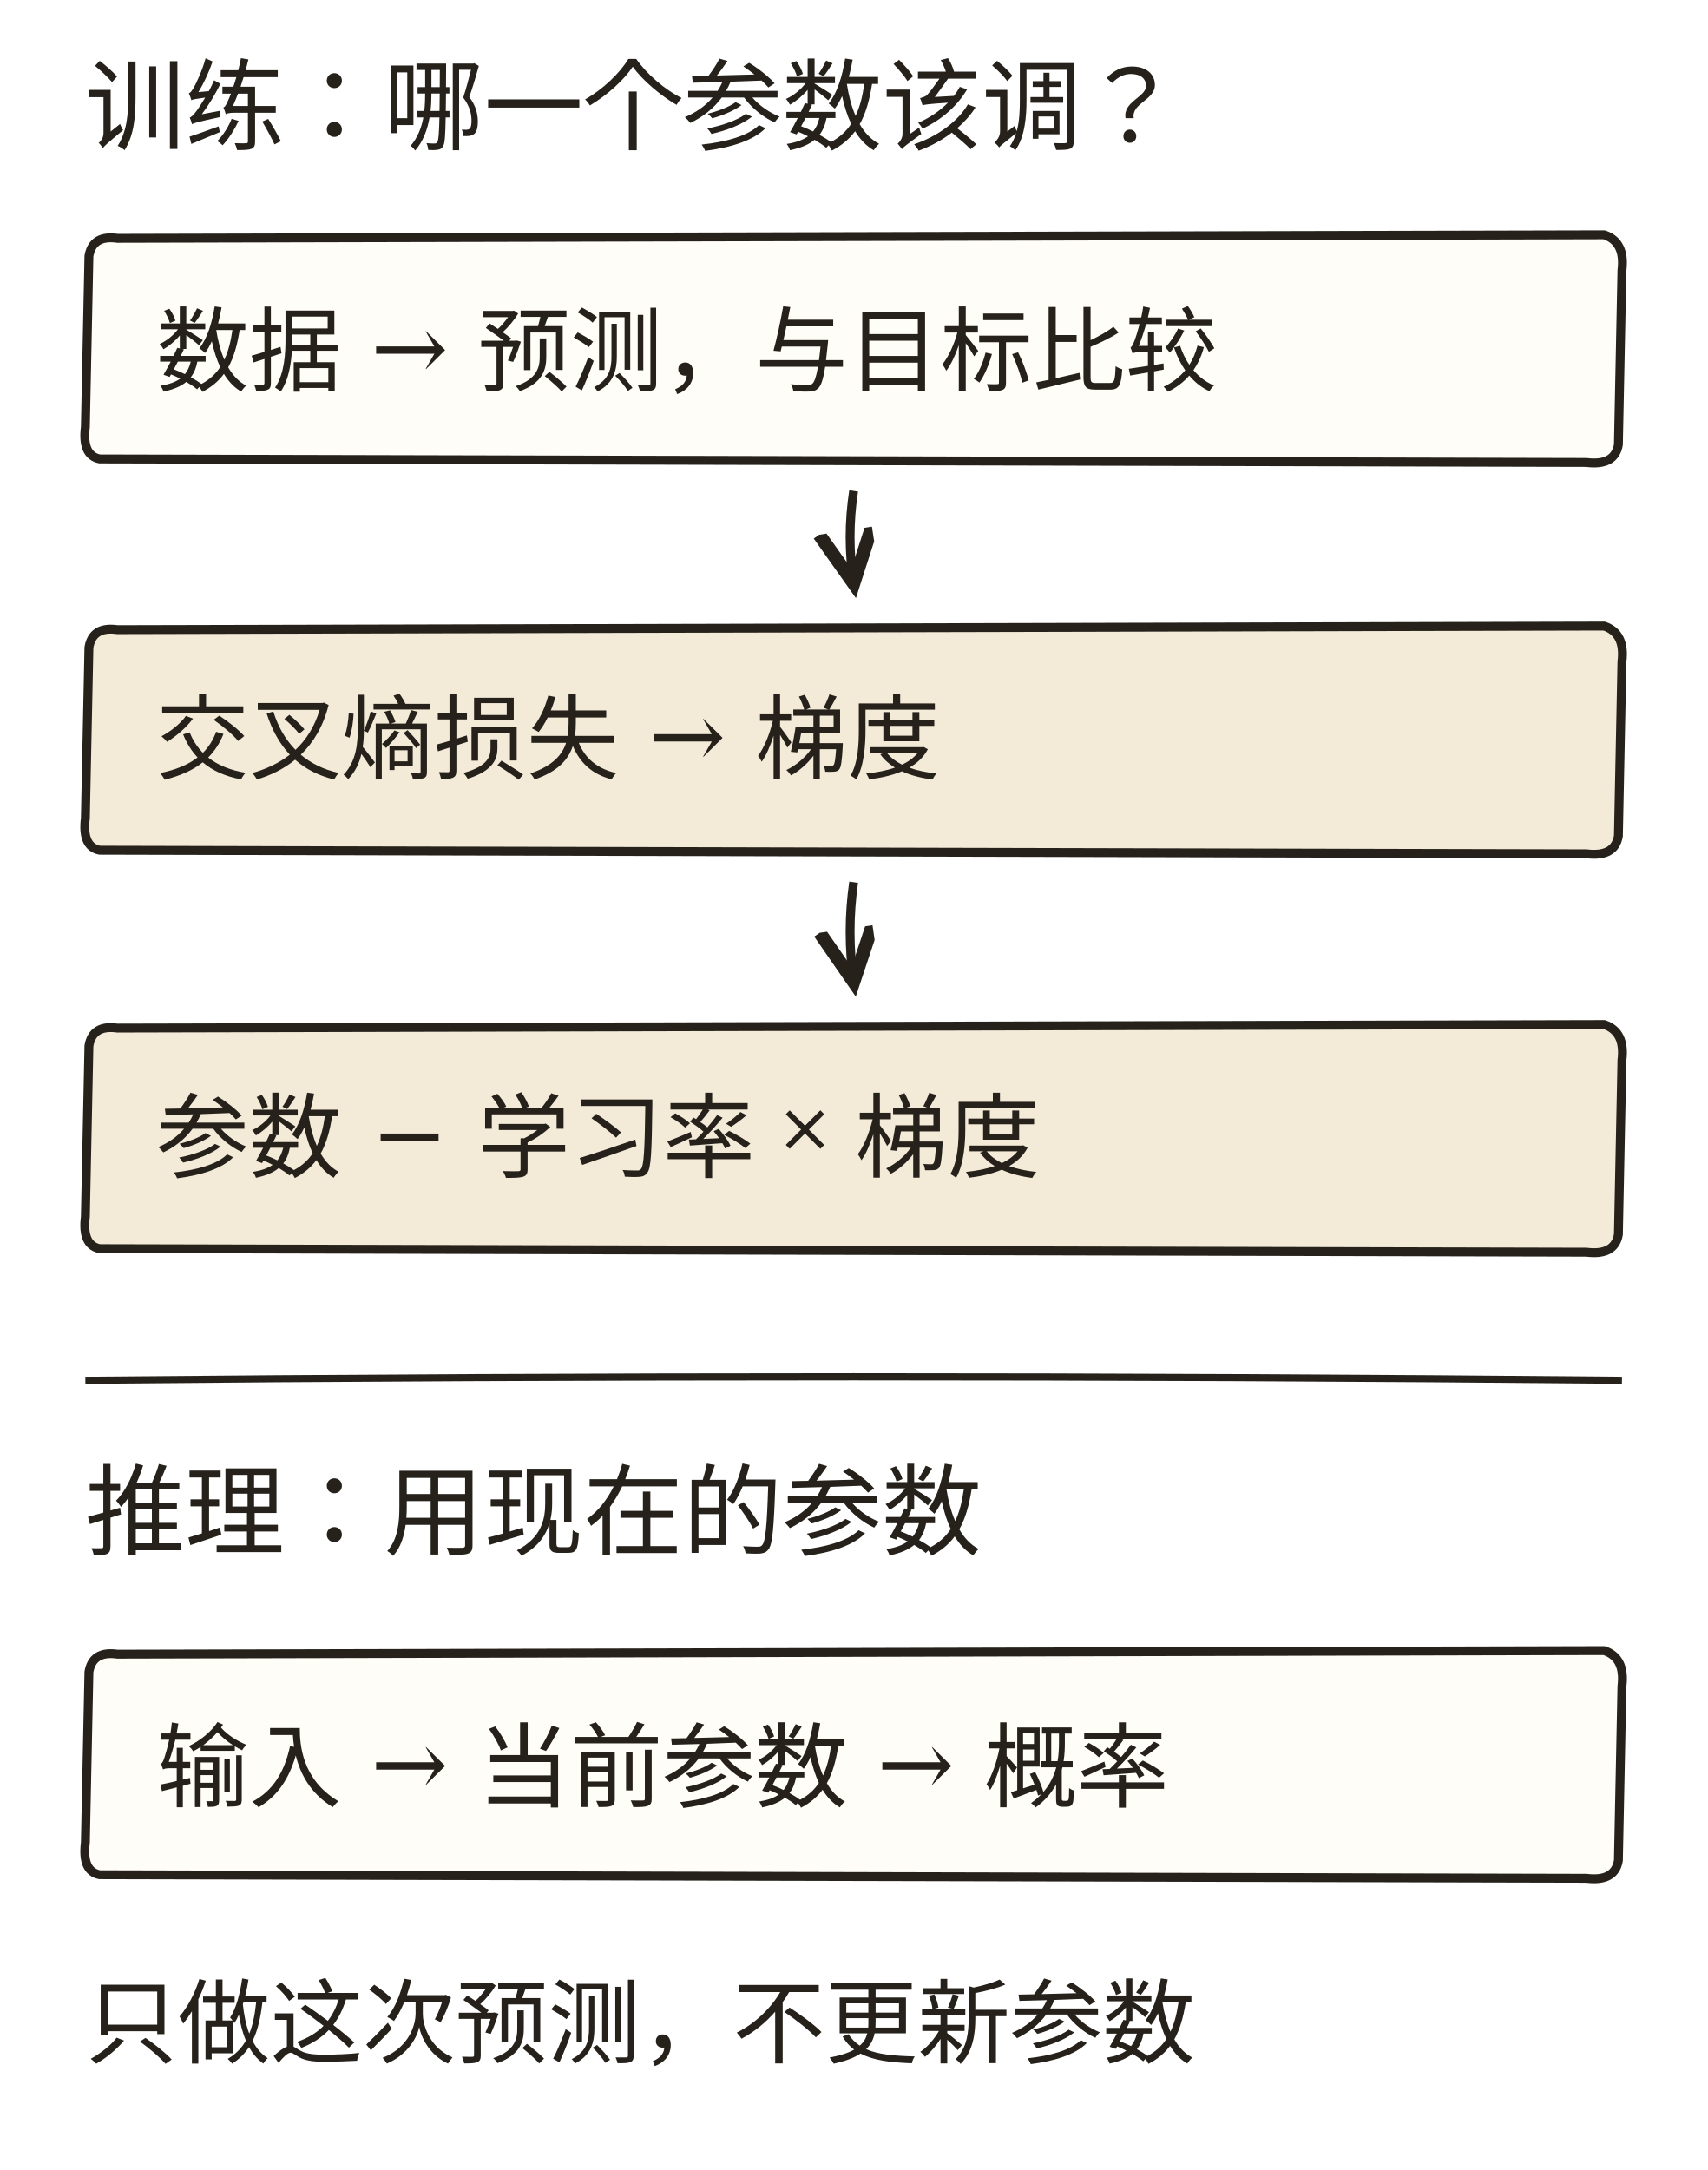
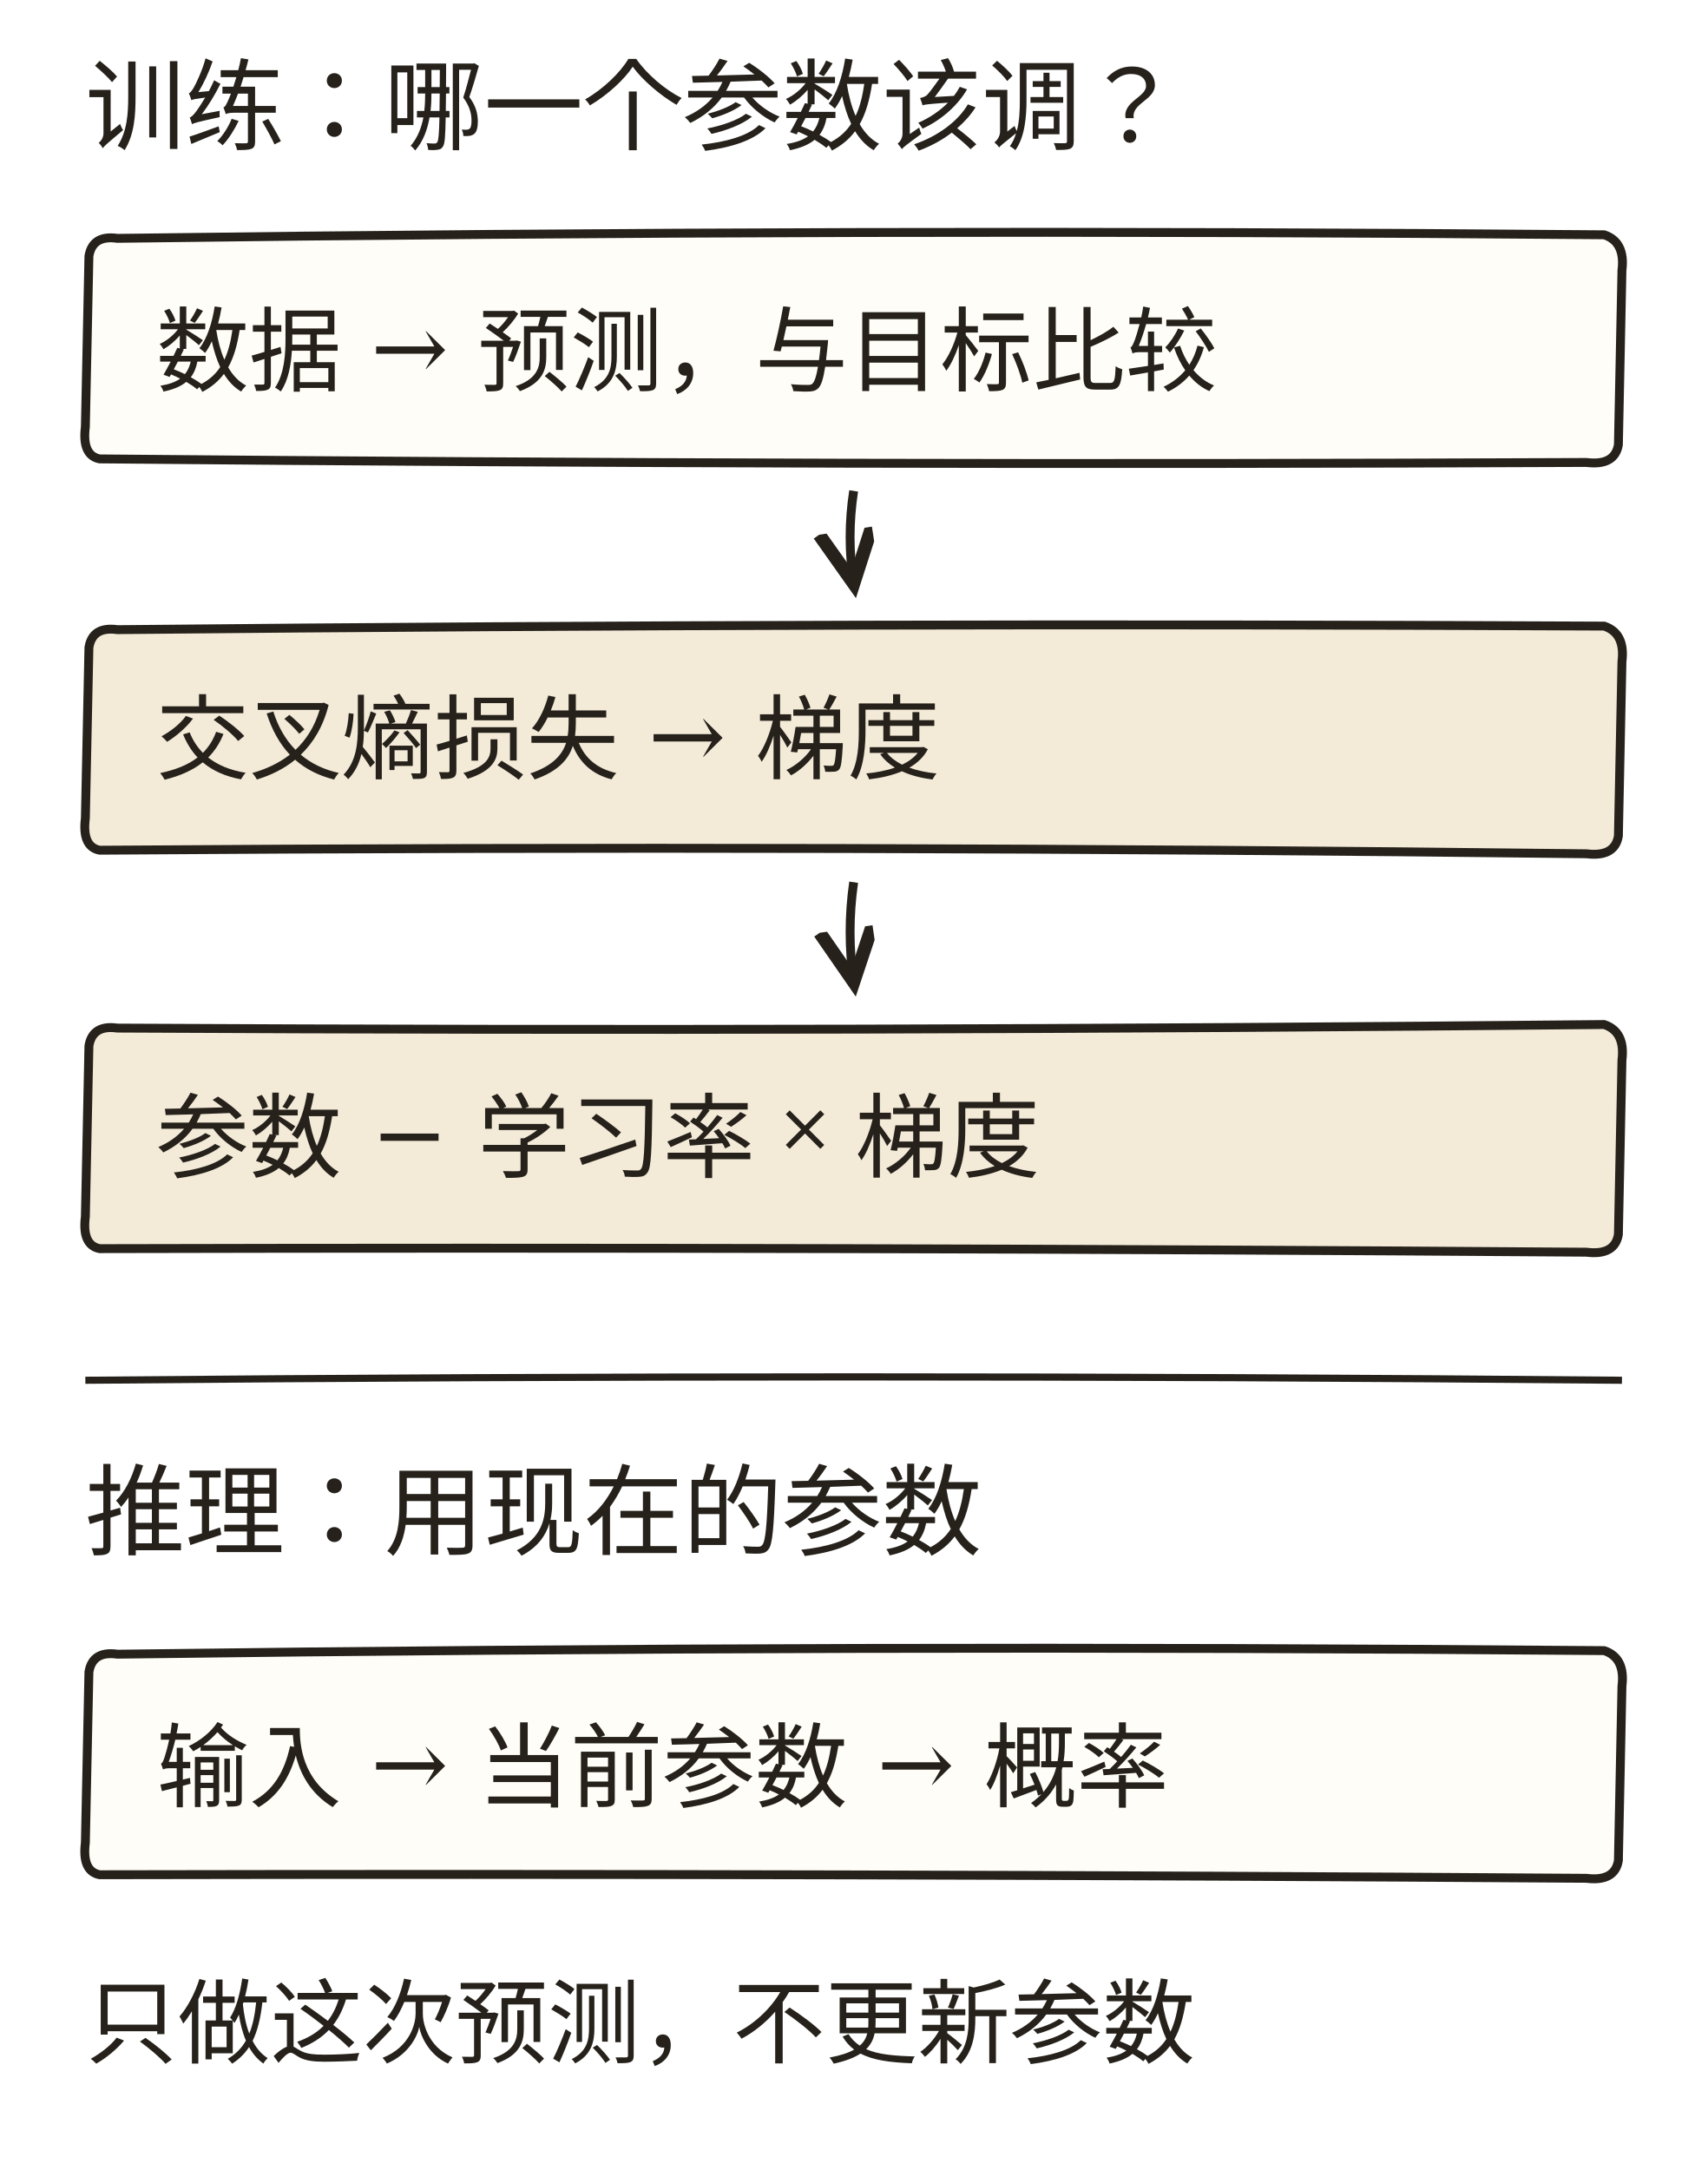
<svg xmlns="http://www.w3.org/2000/svg" width="480" height="610" viewBox="0 0 480 610" role="img" aria-labelledby="title desc">
  <defs>
    <marker id="arrow" markerWidth="8" markerHeight="8" refX="6" refY="3" orient="auto">
      <path d="M0 0 L6 3 L0 6" fill="none" stroke="#26221B" stroke-width="1.5" />
    </marker>
  </defs>
  <g font-family="'Noto Serif SC','Source Han Serif SC','Songti SC','SimSun',serif" fill="#26221B">
    <text x="24" y="40" font-size="28">训练：哪一个参数该调？</text>
-     <path d="M33 67 L451 66 Q457 68 456 76 L455 125 Q454 131 446 130 L28 129 Q23 128 24 120 L25 72 Q26 66 33 67 Z" fill="#FFFDF8" stroke="#26221B" stroke-width="2.5" />
+     <path d="M 33 67 Q 242 64.22 451 66 Q 457 68 456 76 L 455 125 Q 454 131 446 130 Q 237 130.92 28 129 Q 23 128 24 120 L 25 72 Q 26 66 33 67 Z" fill="#FFFDF8" stroke="#26221B" stroke-width="2.5" />
    <text x="44" y="108" font-size="26">数据 → 预测，与目标比较</text>
    <path d="M240 138 Q238 151 240 164" fill="none" stroke="#26221B" stroke-width="2.5" marker-end="url(#arrow)" />
-     <path d="M33 177 L451 176 Q457 178 456 186 L455 235 Q454 241 446 240 L28 239 Q23 238 24 230 L25 182 Q26 176 33 177 Z" fill="#F3EAD8" stroke="#26221B" stroke-width="2.5" />
+     <path d="M 33 177 Q 242 174.98 451 176 Q 457 178 456 186 L 455 235 Q 454 241 446 240 Q 237 237.54 28 239 Q 23 238 24 230 L 25 182 Q 26 176 33 177 Z" fill="#F3EAD8" stroke="#26221B" stroke-width="2.5" />
    <text x="44" y="217" font-size="26">交叉熵损失 → 梯度</text>
    <path d="M240 248 Q238 262 240 276" fill="none" stroke="#26221B" stroke-width="2.5" marker-end="url(#arrow)" />
-     <path d="M33 289 L451 288 Q457 290 456 298 L455 347 Q454 353 446 352 L28 351 Q23 350 24 342 L25 294 Q26 288 33 289 Z" fill="#F3EAD8" stroke="#26221B" stroke-width="2.5" />
+     <path d="M 33 289 Q 242 290.08 451 288 Q 457 290 456 298 L 455 347 Q 454 353 446 352 Q 237 350.5 28 351 Q 23 350 24 342 L 25 294 Q 26 288 33 289 Z" fill="#F3EAD8" stroke="#26221B" stroke-width="2.5" />
    <text x="44" y="329" font-size="26">参数 − 学习率 × 梯度</text>
-     <path d="M24 388 Q240 386 456 388" stroke="#26221B" stroke-width="2" />
+     <path d="M 24 388 Q 240 386.08 456 388" stroke="#26221B" stroke-width="2" />
    <text x="24" y="435" font-size="28">推理：用现在的参数</text>
-     <path d="M33 465 L451 464 Q457 466 456 474 L455 523 Q454 529 446 528 L28 527 Q23 526 24 518 L25 470 Q26 464 33 465 Z" fill="#FFFDF8" stroke="#26221B" stroke-width="2.5" />
+     <path d="M 33 465 Q 242 462.26 451 464 Q 457 466 456 474 L 455 523 Q 454 529 446 528 Q 237 526.58 28 527 Q 23 526 24 518 L 25 470 Q 26 464 33 465 Z" fill="#FFFDF8" stroke="#26221B" stroke-width="2.5" />
    <text x="44" y="506" font-size="26">输入 → 当前参数 → 概率</text>
    <text x="24" y="578" font-size="26">只做这次预测，不更新参数</text>
  </g>
</svg>
